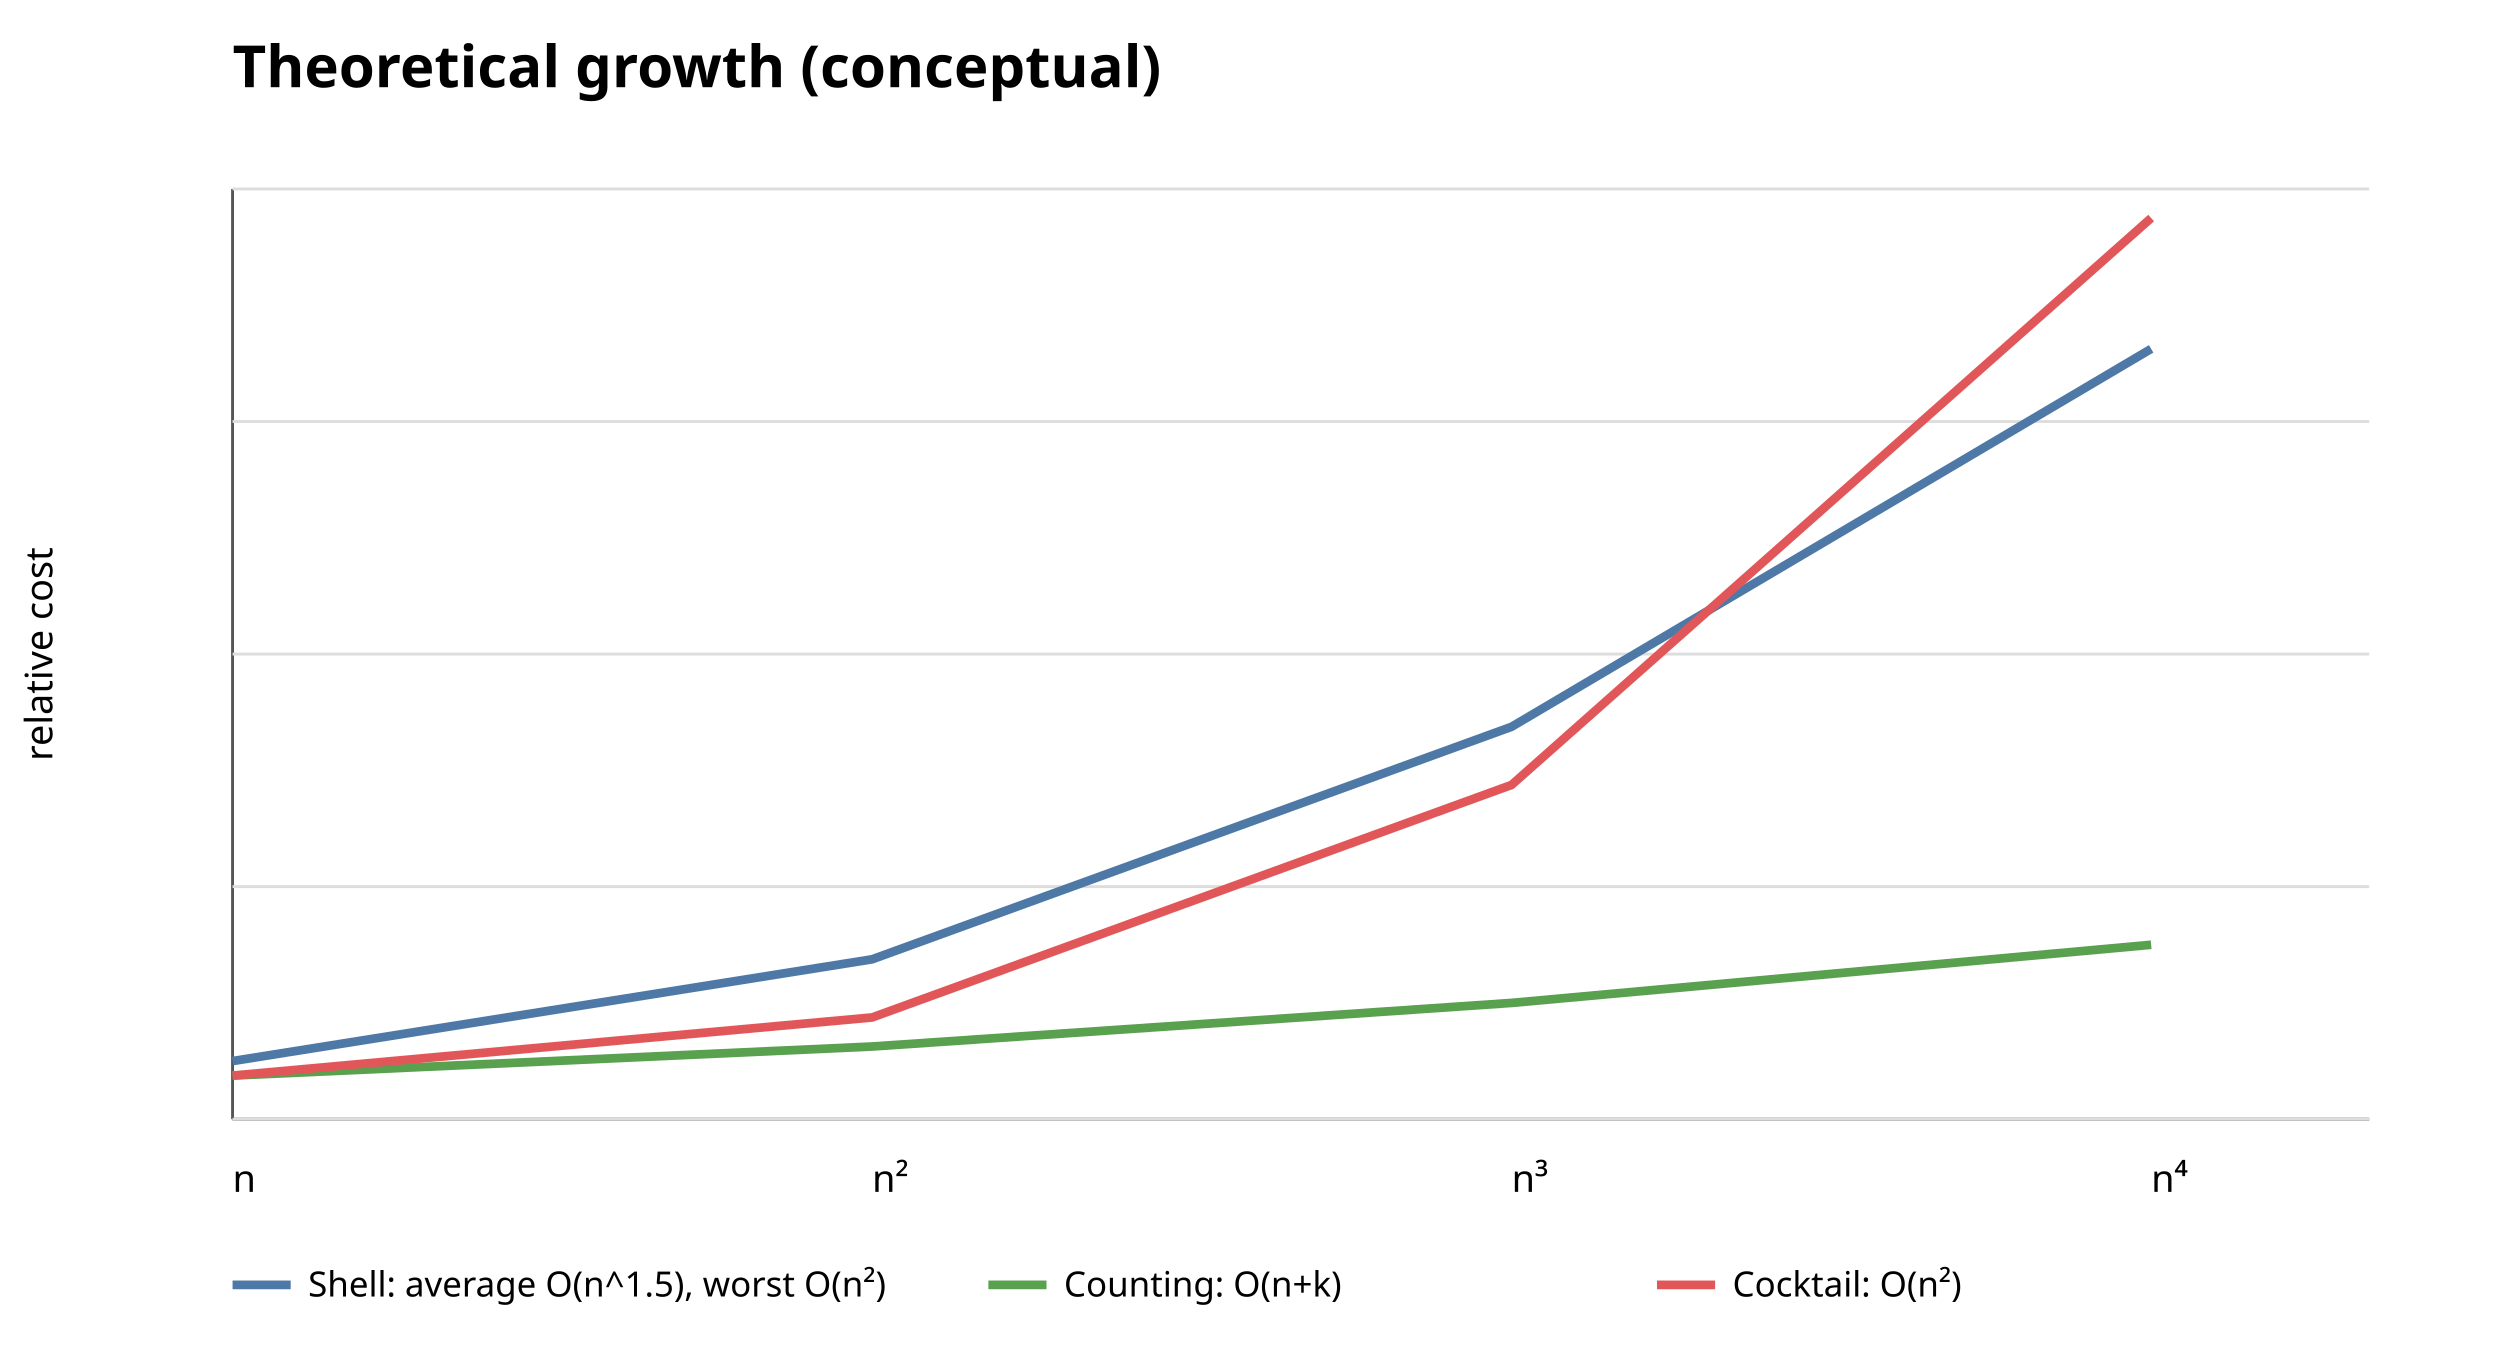
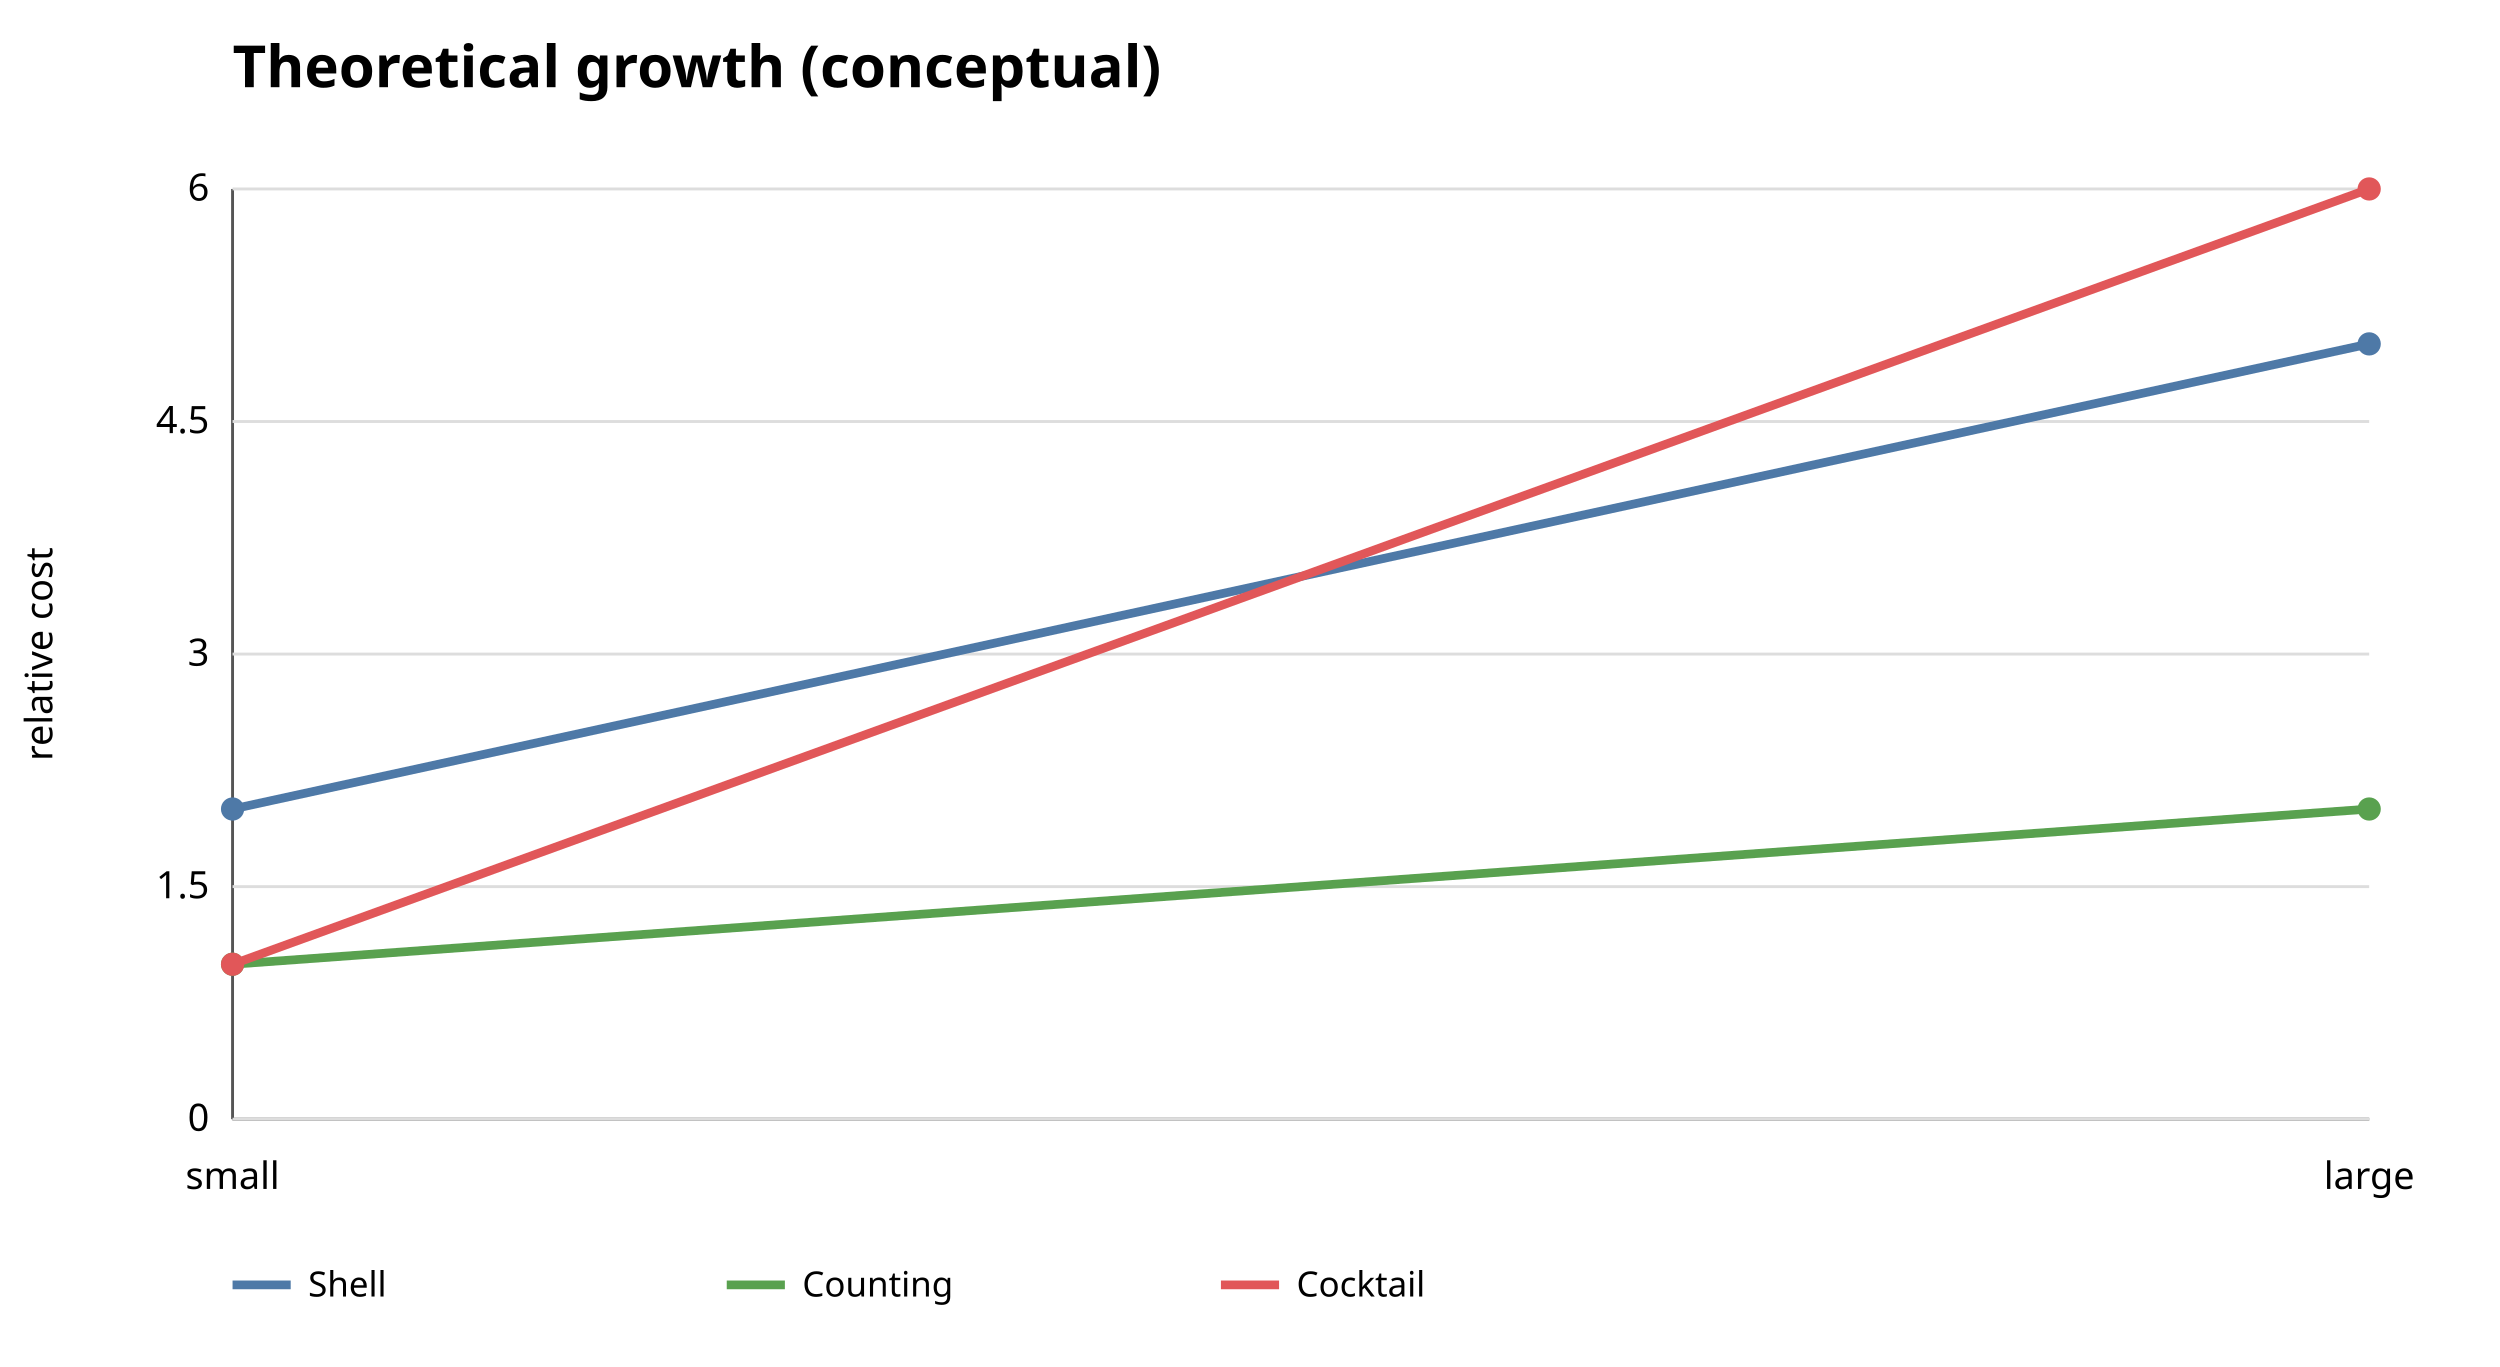
<svg xmlns="http://www.w3.org/2000/svg" viewBox="0 0 860 470">
  <style>text{font:13px sans-serif}.title{font-size:20px;font-weight:bold}.axis{stroke:#555}.grid{stroke:#ddd}.legend{font-size:12px}</style>
  <text class="title" x="80" y="30">Theoretical growth (conceptual)</text>
-   <text transform="translate(18 225) rotate(-90)" text-anchor="middle">relative cost</text>
+   <text transform="translate(18 225.0) rotate(-90)" text-anchor="middle">relative cost</text>
  <line class="axis" x1="80" y1="65" x2="80" y2="385" />
  <line class="axis" x1="80" y1="385" x2="815" y2="385" />
-   <line class="grid" x1="80" y1="385" x2="815" y2="385" />
-   <line class="grid" x1="80" y1="305" x2="815" y2="305" />
-   <line class="grid" x1="80" y1="225" x2="815" y2="225" />
-   <line class="grid" x1="80" y1="145" x2="815" y2="145" />
-   <line class="grid" x1="80" y1="65" x2="815" y2="65" />
-   <polyline fill="none" stroke="#4e79a7" stroke-width="3" points="80,365 300,330 520,250 740,120" />
-   <polyline fill="none" stroke="#59a14f" stroke-width="3" points="80,370 300,360 520,345 740,325" />
-   <polyline fill="none" stroke="#e15759" stroke-width="3" points="80,370 300,350 520,270 740,75" />
-   <text x="80" y="410">n</text>
-   <text x="300" y="410">n²</text>
-   <text x="520" y="410">n³</text>
-   <text x="740" y="410">n⁴</text>
+   <line class="grid" x1="80" y1="385.0" x2="815" y2="385.0" />
+   <text x="72" y="389.0" text-anchor="end">0</text>
+   <line class="grid" x1="80" y1="305.0" x2="815" y2="305.0" />
+   <text x="72" y="309.0" text-anchor="end">1.5</text>
+   <line class="grid" x1="80" y1="225.0" x2="815" y2="225.0" />
+   <text x="72" y="229.0" text-anchor="end">3</text>
+   <line class="grid" x1="80" y1="145.0" x2="815" y2="145.0" />
+   <text x="72" y="149.0" text-anchor="end">4.5</text>
+   <line class="grid" x1="80" y1="65.0" x2="815" y2="65.0" />
+   <text x="72" y="69.0" text-anchor="end">6</text>
+   <text x="80.0" y="409" text-anchor="middle">small</text>
+   <text x="815.0" y="409" text-anchor="middle">large</text>
+   <polyline fill="none" stroke="#4e79a7" stroke-width="3" points="80.0,278.3 815.0,118.3" />
+   <circle cx="80.0" cy="278.3" r="4" fill="#4e79a7" />
+   <circle cx="815.0" cy="118.3" r="4" fill="#4e79a7" />
+   <polyline fill="none" stroke="#59a14f" stroke-width="3" points="80.0,331.7 815.0,278.3" />
+   <circle cx="80.0" cy="331.7" r="4" fill="#59a14f" />
+   <circle cx="815.0" cy="278.3" r="4" fill="#59a14f" />
+   <polyline fill="none" stroke="#e15759" stroke-width="3" points="80.0,331.7 815.0,65.0" />
+   <circle cx="80.0" cy="331.7" r="4" fill="#e15759" />
+   <circle cx="815.0" cy="65.0" r="4" fill="#e15759" />
  <line x1="80" y1="442" x2="100" y2="442" stroke="#4e79a7" stroke-width="3" />
-   <text class="legend" x="106" y="446">Shell: average O(n^1.5), worst O(n²)</text>
-   <line x1="340" y1="442" x2="360" y2="442" stroke="#59a14f" stroke-width="3" />
-   <text class="legend" x="366" y="446">Counting: O(n+k)</text>
-   <line x1="570" y1="442" x2="590" y2="442" stroke="#e15759" stroke-width="3" />
-   <text class="legend" x="596" y="446">Cocktail: O(n²)</text>
+   <text class="legend" x="106" y="446">Shell</text>
+   <line x1="250" y1="442" x2="270" y2="442" stroke="#59a14f" stroke-width="3" />
+   <text class="legend" x="276" y="446">Counting</text>
+   <line x1="420" y1="442" x2="440" y2="442" stroke="#e15759" stroke-width="3" />
+   <text class="legend" x="446" y="446">Cocktail</text>
</svg>
